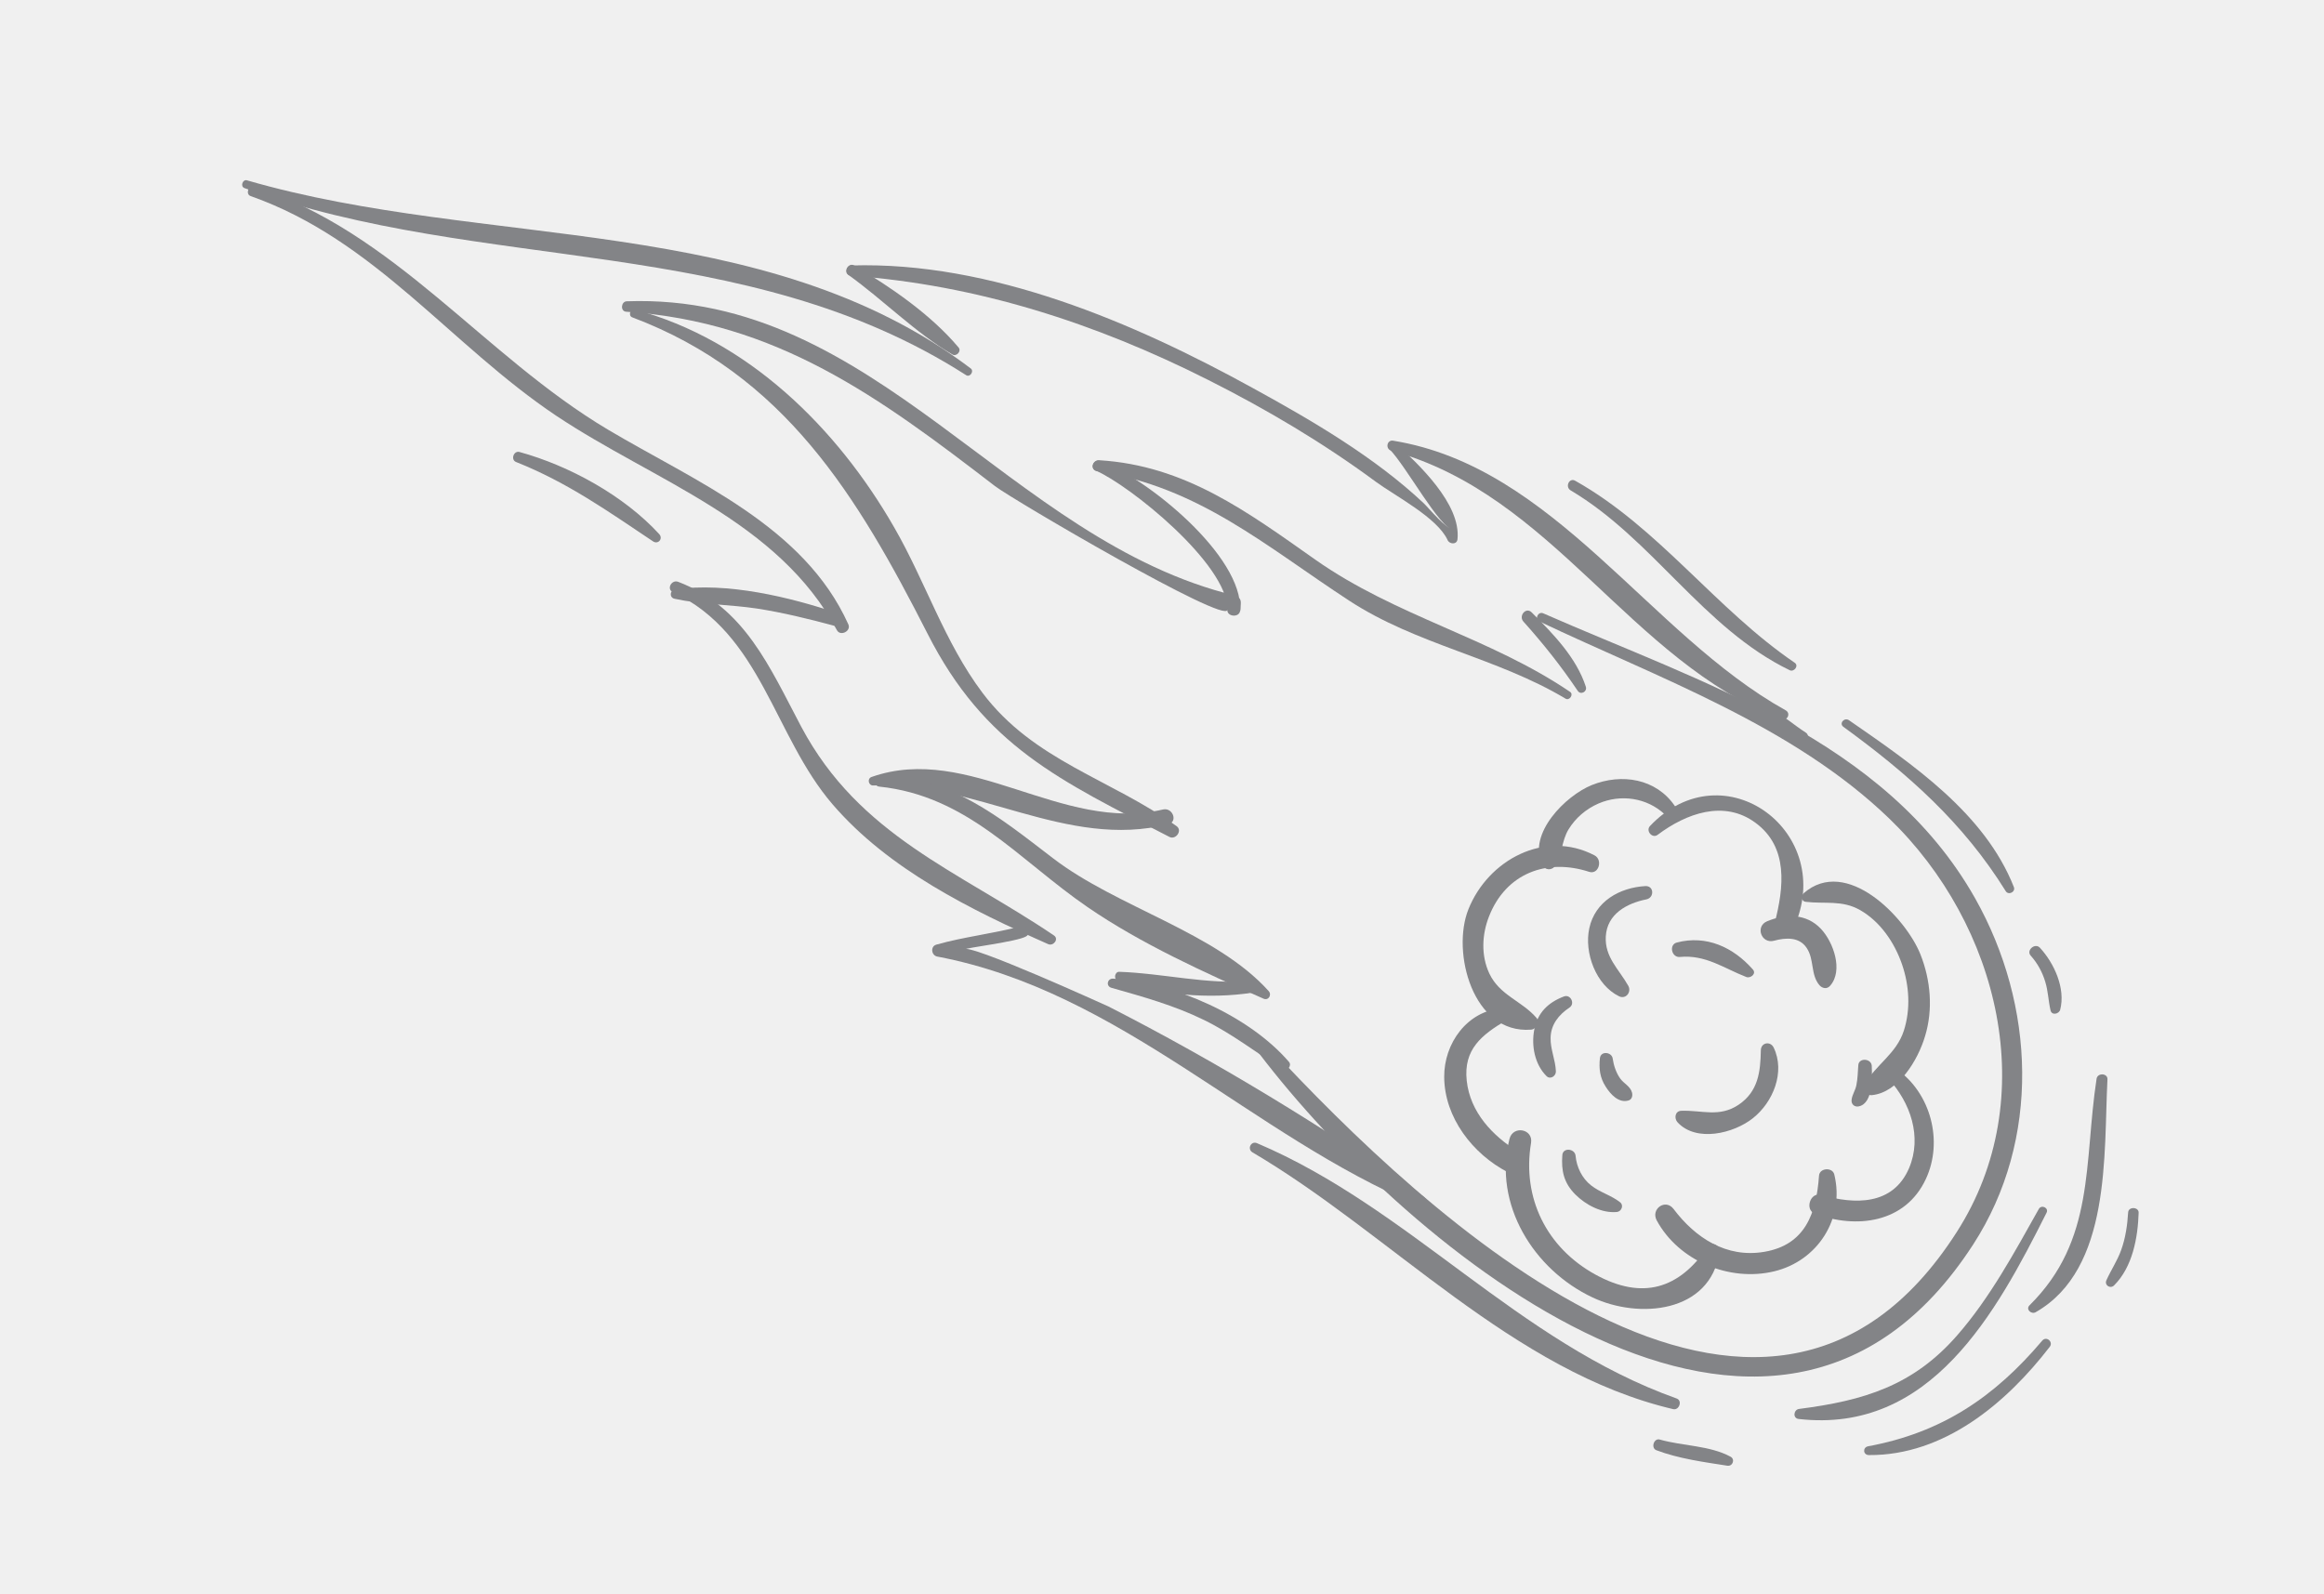
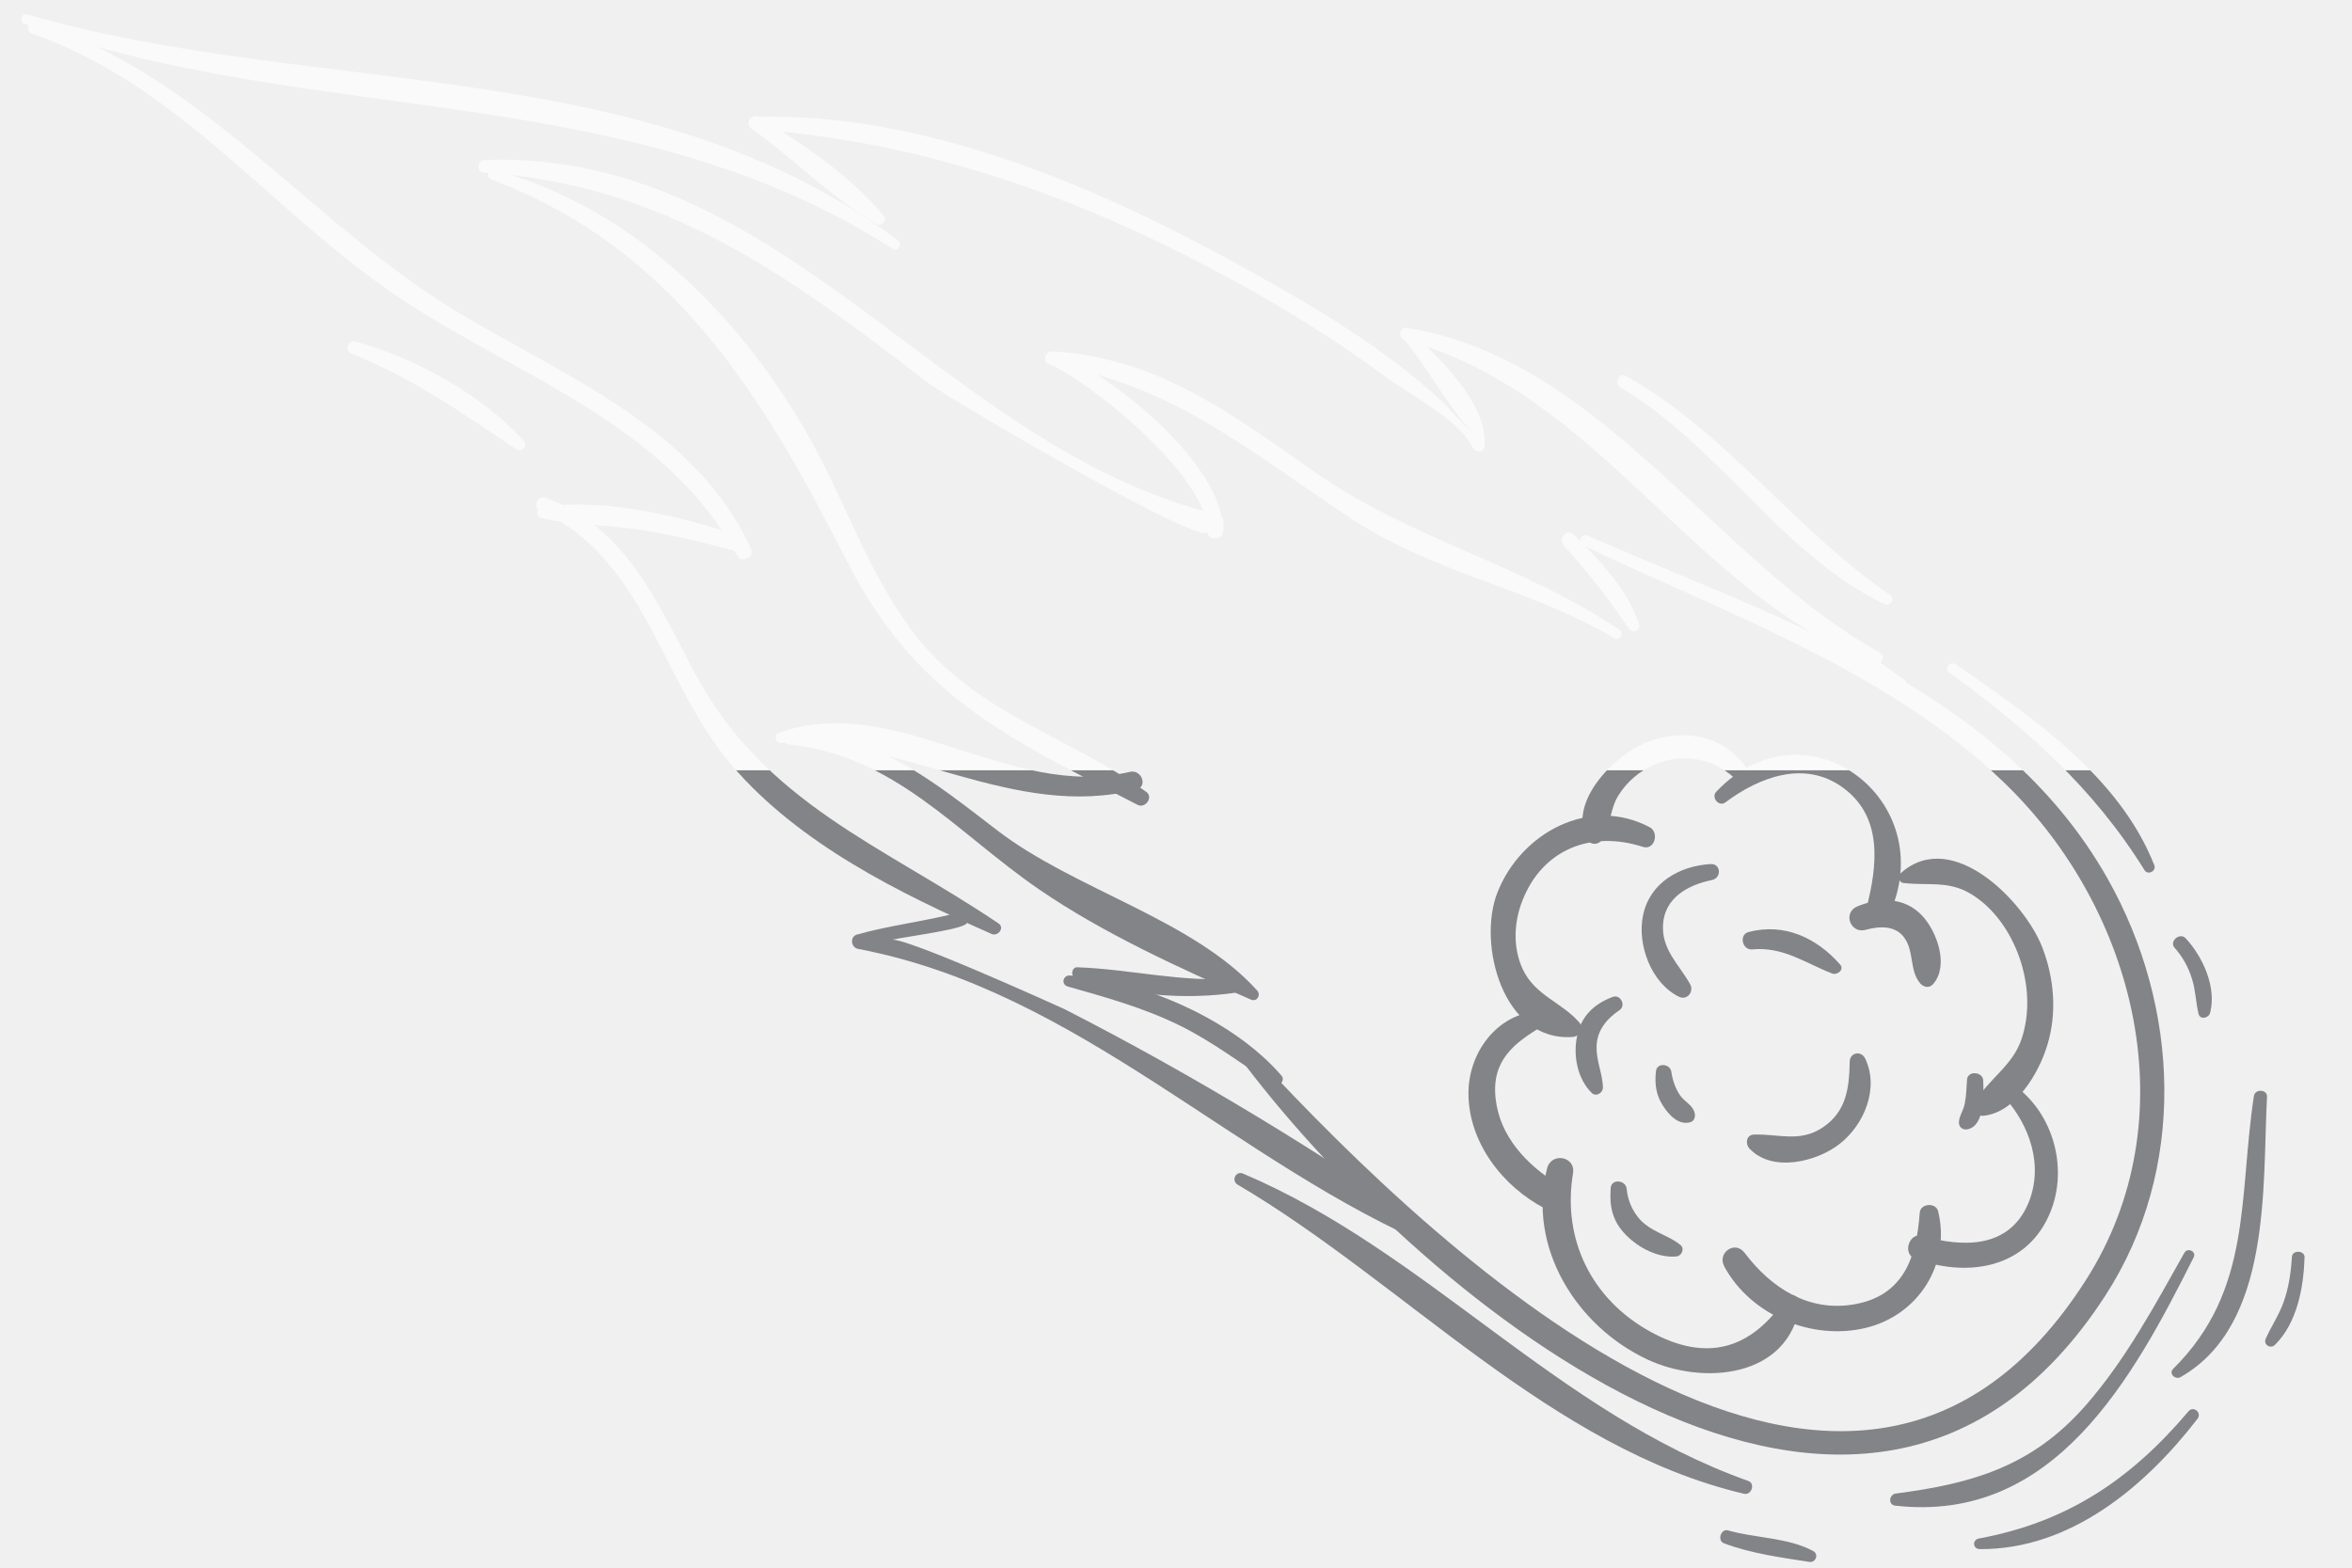
- <svg xmlns="http://www.w3.org/2000/svg" width="207" height="142" viewBox="0 0 207 142" fill="none">
-   <g opacity="0.65">
-     <path d="M147.651 74.367C150.175 72.476 153.545 71.217 156.362 73.298C159.319 75.471 158.881 79.069 158.085 82.18C157.832 83.151 159.321 83.621 159.737 82.732C163.683 74.202 153.572 66.609 146.954 73.598C146.574 74.035 147.182 74.732 147.651 74.367Z" fill="#48494E" />
-     <path d="M158.018 83.803C159.057 83.52 160.265 83.456 160.918 84.442C161.616 85.464 161.254 86.82 162.058 87.767C162.316 88.059 162.732 88.139 163.009 87.818C164.202 86.468 163.304 83.933 162.2 82.756C160.903 81.37 159.055 81.384 157.396 82.072C156.309 82.532 156.891 84.112 158.018 83.803Z" fill="#48494E" />
-     <path d="M160.83 80.337C162.555 80.547 164.081 80.157 165.689 81.08C167.488 82.114 168.742 83.969 169.408 85.891C170.063 87.79 170.192 89.896 169.578 91.816C168.899 93.905 167.099 94.811 166.089 96.6C165.84 97.048 166.247 97.611 166.731 97.562C169.112 97.323 170.841 94.411 171.462 92.319C172.194 89.939 171.971 87.313 171.046 85.001C169.732 81.726 164.463 76.248 160.656 79.572C160.417 79.791 160.419 80.296 160.83 80.337Z" fill="#48494E" />
-     <path d="M165.521 94.888C165.474 95.471 165.471 96.091 165.349 96.666C165.266 97.139 164.963 97.528 164.92 97.997C164.886 98.391 165.197 98.645 165.579 98.558C166.854 98.267 166.751 95.938 166.718 94.955C166.683 94.282 165.567 94.207 165.521 94.888Z" fill="#48494E" />
-     <path d="M168.203 96.1C170.168 98.225 171.217 101.283 170.044 104.057C168.618 107.395 165.212 107.321 162.207 106.449C161.249 106.162 160.717 107.764 161.649 108.119C165.35 109.508 169.712 108.957 171.536 105.033C173.112 101.655 171.966 97.377 168.95 95.259C168.353 94.838 167.726 95.569 168.203 96.1Z" fill="#48494E" />
-     <path d="M162.022 104.731C161.785 108.056 160.816 110.908 157.128 111.522C153.769 112.087 151.004 110.278 149.058 107.694C148.345 106.763 147.02 107.695 147.563 108.716C149.523 112.334 154.048 114.211 158.019 113.259C161.904 112.331 164.336 108.542 163.381 104.627C163.225 103.967 162.074 104.033 162.022 104.731Z" fill="#48494E" />
-     <path d="M152.129 111.037C149.577 114.839 146.286 115.837 142.112 113.55C137.747 111.152 135.557 106.709 136.371 101.819C136.579 100.559 134.761 100.236 134.452 101.457C132.973 107.278 136.608 113.124 141.86 115.589C145.94 117.51 152.321 117.009 153.158 111.546C153.261 111.022 152.484 110.513 152.129 111.037Z" fill="#48494E" />
-     <path d="M149.165 71.783C147.504 69.366 144.455 68.865 141.775 69.94C139.457 70.882 136.061 74.246 137.351 77.027C137.599 77.548 138.246 77.581 138.548 77.094C139.151 76.121 139.087 74.913 139.709 73.889C140.332 72.865 141.278 72.06 142.372 71.584C144.348 70.726 146.687 71.053 148.289 72.555C148.762 73.046 149.538 72.332 149.165 71.783Z" fill="#48494E" />
-     <path d="M142.031 76.203C137.6 73.876 132.543 76.609 130.792 81.006C129.266 84.811 131.175 92.134 136.374 91.727C136.835 91.689 137.199 91.09 136.866 90.691C135.564 89.167 133.575 88.682 132.653 86.721C131.905 85.117 131.995 83.249 132.625 81.646C134.129 77.794 137.768 76.443 141.533 77.663C142.394 77.952 142.789 76.608 142.031 76.203Z" fill="#48494E" />
-     <path d="M133.801 89.818C130.686 90.049 128.613 92.947 128.636 95.944C128.657 99.561 131.184 102.812 134.296 104.423C135.481 105.03 136.284 103.278 135.205 102.596C132.934 101.169 130.949 99.094 130.643 96.28C130.336 93.467 131.991 92.176 134.192 90.879C134.699 90.567 134.359 89.778 133.801 89.818Z" fill="#48494E" />
-     <path d="M146.557 78.937C144.256 79.07 142.081 80.299 141.562 82.682C141.08 84.866 142.152 87.758 144.217 88.757C144.825 89.047 145.335 88.368 145.036 87.827C144.203 86.346 142.922 85.276 143.029 83.415C143.147 81.423 144.886 80.474 146.651 80.118C147.369 79.964 147.328 78.901 146.557 78.937Z" fill="#48494E" />
-     <path d="M139.301 88.77C137.895 89.302 136.944 90.22 136.656 91.741C136.384 93.17 136.705 94.825 137.746 95.862C138.082 96.203 138.601 95.857 138.584 95.443C138.547 94.42 138.087 93.488 138.113 92.451C138.134 91.275 138.836 90.397 139.799 89.755C140.318 89.409 139.89 88.547 139.301 88.77Z" fill="#48494E" />
-     <path d="M156.84 93.565C156.805 95.492 156.606 97.24 154.857 98.418C153.139 99.568 151.612 98.89 149.744 98.955C149.192 98.978 149.102 99.623 149.414 99.974C151.088 101.795 154.429 100.971 156.127 99.619C157.932 98.191 159.032 95.505 157.981 93.32C157.685 92.722 156.852 92.871 156.84 93.565Z" fill="#48494E" />
-     <path d="M142.507 94.258C142.405 95.19 142.503 96.003 143.015 96.799C143.451 97.489 144.175 98.289 145.046 98.038C145.348 97.959 145.437 97.624 145.368 97.346C145.22 96.766 144.644 96.546 144.302 96.067C143.951 95.564 143.731 94.918 143.647 94.323C143.586 93.718 142.587 93.59 142.507 94.258Z" fill="#48494E" />
-     <path d="M139.158 102.899C139.054 104.295 139.284 105.373 140.309 106.403C141.234 107.337 142.671 108.098 144.019 107.97C144.423 107.93 144.653 107.377 144.308 107.11C143.52 106.48 142.508 106.231 141.72 105.601C140.925 104.988 140.422 103.963 140.338 102.96C140.273 102.315 139.211 102.201 139.158 102.899Z" fill="#48494E" />
-     <path d="M149.627 85.25C151.92 85.036 153.517 86.246 155.544 87.037C155.917 87.178 156.469 86.748 156.129 86.367C154.381 84.382 151.988 83.277 149.36 83.965C148.628 84.152 148.884 85.316 149.627 85.25Z" fill="#48494E" />
-     <path d="M137.117 55.363C147.73 60.411 159.687 64.632 168.287 72.931C178.078 82.381 181.918 97.833 174.301 109.738C157.07 136.709 126.91 108.232 112.935 93.153C112.54 92.712 111.801 93.381 112.148 93.844C125.411 111.252 157.934 138.416 175.758 110.856C181.792 101.529 181.29 89.541 175.927 80.03C167.908 65.821 151.462 60.803 137.452 54.636C137.001 54.445 136.656 55.148 137.117 55.363Z" fill="#48494E" />
-     <path d="M135.698 55.38C137.47 57.354 139.056 59.355 140.531 61.546C140.79 61.936 141.394 61.623 141.252 61.18C140.403 58.568 138.334 56.461 136.422 54.549C135.915 54.046 135.232 54.873 135.698 55.38Z" fill="#48494E" />
-     <path d="M139.848 61.636C132.694 56.779 124.357 54.926 117.149 49.853C111.089 45.587 105.574 41.47 97.914 41C97.29 40.956 97.073 41.883 97.735 41.979C106.819 43.399 112.75 48.665 120.164 53.504C126.191 57.448 133.313 58.567 139.444 62.239C139.791 62.449 140.189 61.863 139.848 61.636Z" fill="#48494E" />
-     <path d="M97.601 41.927C100.573 43.194 109.33 50.213 109.341 54.312C109.35 55.053 110.491 54.963 110.498 54.228C110.499 54.074 110.517 53.925 110.518 53.77C110.549 53.433 110.383 53.156 110.048 53.067C89.768 48.182 78.036 26.04 55.824 26.841C55.313 26.86 55.236 27.723 55.762 27.768C69.195 28.671 78.293 35.354 88.618 43.301C90.225 44.533 109.267 55.681 109.318 54.322C109.285 54.97 110.424 55.035 110.457 54.388C110.736 49.526 102.132 42.565 98.004 41.072C97.452 40.842 97.014 41.684 97.601 41.927Z" fill="#48494E" />
-     <path d="M56.311 28.268C69.872 33.371 76.379 44.211 82.61 56.439C87.71 66.491 94.43 69.533 104.16 74.556C104.727 74.85 105.349 73.981 104.797 73.596C98.913 69.377 92.07 67.781 87.508 61.718C84.132 57.232 82.431 51.811 79.649 46.988C74.552 38.102 66.593 30.26 56.535 27.577C56.156 27.452 55.921 28.119 56.311 28.268Z" fill="#48494E" />
-     <path d="M103.599 72.112C94.585 74.231 86.326 66.159 77.634 69.215C77.209 69.364 77.354 70.001 77.792 69.974C86.895 69.558 94.977 75.7 104.049 73.428C104.941 73.225 104.468 71.919 103.599 72.112Z" fill="#48494E" />
-     <path d="M78.293 70.072C86.207 70.892 90.715 76.585 96.869 80.809C101.622 84.074 107.266 86.629 112.546 88.969C112.997 89.16 113.301 88.616 112.999 88.287C108.266 83.032 99.496 80.839 93.791 76.456C88.953 72.752 84.666 69.18 78.348 69.162C77.832 69.14 77.773 70.01 78.293 70.072Z" fill="#48494E" />
-     <path d="M111.48 87.395C107.437 87.719 103.668 86.712 99.685 86.573C99.301 86.563 99.171 87.212 99.533 87.33C103.145 88.647 107.756 89.024 111.551 88.432C112.22 88.356 112.159 87.344 111.48 87.395Z" fill="#48494E" />
-     <path d="M98.987 87.996C101.823 88.803 104.581 89.562 107.247 90.868C109.749 92.092 111.9 93.784 114.248 95.26C114.623 95.499 115.105 94.945 114.81 94.6C111.258 90.474 104.54 87.528 99.142 87.181C98.626 87.16 98.483 87.843 98.987 87.996Z" fill="#48494E" />
-     <path d="M159.039 63.272C146.857 56.481 138.476 41.592 124.093 39.26C123.529 39.162 123.368 39.993 123.93 40.149C138.411 44.108 145.099 58.858 158.655 64.076C159.18 64.276 159.555 63.546 159.039 63.272Z" fill="#48494E" />
-     <path d="M123.757 40.009C125.281 41.56 128.299 47.191 129.454 47.164C128.828 47.178 127.267 45.265 126.825 44.844C122.486 40.748 116.867 37.465 111.666 34.612C100.985 28.723 88.253 23.275 75.829 23.649C75.317 23.668 75.264 24.521 75.773 24.56C87.029 25.371 97.567 28.78 107.611 33.845C112.822 36.468 117.857 39.452 122.566 42.932C124.265 44.18 128.029 46.117 128.938 48.113C129.106 48.487 129.764 48.544 129.819 48.041C130.147 44.886 126.335 41.34 124.252 39.422C123.906 39.057 123.41 39.645 123.757 40.009Z" fill="#48494E" />
-     <path d="M75.545 24.475C78.671 26.712 81.532 29.645 84.832 31.58C85.196 31.796 85.665 31.276 85.38 30.954C82.937 28.045 79.356 25.576 76.09 23.654C75.62 23.359 75.088 24.146 75.545 24.475Z" fill="#48494E" />
-     <path d="M86.459 32.819C68.017 18.873 43.242 22.23 21.995 16.064C21.609 15.956 21.381 16.606 21.77 16.754C43.125 24.475 66.23 20.715 86.055 33.422C86.395 33.648 86.793 33.062 86.459 32.819Z" fill="#48494E" />
-     <path d="M22.326 17.468C33.412 21.377 40.086 30.708 49.566 37.052C58.326 42.889 69.286 46.362 74.547 56.145C74.856 56.709 75.835 56.228 75.562 55.62C71.608 46.839 61.947 42.909 54.146 38.271C43.025 31.652 35.209 20.683 22.615 16.607C22.128 16.461 21.845 17.304 22.326 17.468Z" fill="#48494E" />
-     <path d="M74.68 54.648C70.277 53.166 64.782 51.851 60.129 52.505C59.655 52.577 59.599 53.234 60.082 53.341C62.465 53.86 64.991 53.851 67.415 54.211C69.742 54.573 72.031 55.134 74.302 55.745C74.948 55.933 75.314 54.87 74.68 54.648Z" fill="#48494E" />
-     <path d="M59.952 52.766C67.828 56.442 68.914 65.568 74.163 71.66C79.154 77.459 86.493 81.067 93.368 84.111C93.836 84.308 94.34 83.647 93.876 83.335C85.343 77.564 76.547 74.469 71.376 64.758C68.552 59.434 66.337 54.09 60.388 51.825C59.805 51.623 59.338 52.493 59.952 52.766Z" fill="#48494E" />
-     <path d="M90.926 82.519C88.441 83.183 85.876 83.449 83.396 84.154C82.85 84.315 82.954 85.111 83.478 85.214C99.854 88.323 111.46 101.161 126.357 107.394C126.791 107.579 127.293 106.974 126.853 106.651C118.016 100.455 108.328 94.556 98.725 89.659C98.657 89.633 86.042 83.881 85.868 84.591C85.903 84.449 90.615 83.894 91.399 83.417C91.923 83.111 91.483 82.381 90.926 82.519Z" fill="#48494E" />
-     <path d="M157.381 64.102C158.452 64.704 159.38 65.426 160.5 65.949C160.962 66.164 161.248 65.516 160.839 65.263C159.811 64.6 158.915 63.794 157.837 63.209C157.249 62.869 156.826 63.775 157.381 64.102Z" fill="#48494E" />
-     <path d="M164.187 64.748C169.962 68.945 174.865 73.294 178.656 79.394C178.898 79.777 179.543 79.46 179.377 79.028C176.784 72.434 170.287 68.04 164.699 64.167C164.286 63.874 163.781 64.438 164.187 64.748Z" fill="#48494E" />
-     <path d="M180.875 85.13C181.472 85.803 181.899 86.567 182.167 87.445C182.43 88.283 182.445 89.162 182.644 90.014C182.757 90.483 183.394 90.338 183.502 89.952C183.995 88.044 182.964 85.808 181.702 84.436C181.263 83.958 180.453 84.659 180.875 85.13Z" fill="#48494E" />
-     <path d="M181.6 107.7C179.435 111.552 177.244 115.627 174.326 118.96C170.4 123.461 166 124.775 160.247 125.515C159.756 125.58 159.661 126.34 160.198 126.408C171.965 127.763 177.808 116.948 182.286 108.038C182.511 107.6 181.835 107.285 181.6 107.7Z" fill="#48494E" />
-     <path d="M111.555 102.656C123.889 109.911 134.744 122.173 149.027 125.533C149.561 125.659 149.873 124.788 149.348 124.588C135.148 119.533 125.592 107.63 111.962 101.84C111.426 101.617 111.068 102.354 111.555 102.656Z" fill="#48494E" />
-     <path d="M147.537 129.195C149.503 129.944 151.792 130.252 153.862 130.574C154.341 130.64 154.57 129.99 154.131 129.765C152.262 128.762 149.872 128.823 147.841 128.244C147.32 128.084 147.012 128.995 147.537 129.195Z" fill="#48494E" />
-     <path d="M139.896 43.684C147.21 48.02 151.726 55.986 159.41 59.706C159.804 59.895 160.242 59.305 159.857 59.042C152.815 54.247 147.763 47.027 140.316 42.834C139.779 42.514 139.375 43.369 139.896 43.684Z" fill="#48494E" />
-     <path d="M186.744 96.096C185.597 103.596 186.646 110.476 180.766 116.29C180.418 116.643 180.921 117.106 181.308 116.904C188.07 113.055 187.369 102.815 187.712 96.154C187.746 95.605 186.836 95.549 186.744 96.096Z" fill="#48494E" />
-     <path d="M189.556 107.993C189.485 109.149 189.322 110.291 188.926 111.382C188.582 112.337 188.02 113.152 187.614 114.064C187.43 114.499 187.961 114.837 188.295 114.518C189.948 112.877 190.42 110.262 190.49 108.038C190.512 107.522 189.601 107.467 189.556 107.993Z" fill="#48494E" />
-     <path d="M181.912 119.421C177.642 124.471 172.946 127.631 166.393 128.843C165.889 128.942 165.941 129.622 166.463 129.626C173.159 129.672 178.698 125.008 182.571 119.982C182.911 119.549 182.285 119 181.912 119.421Z" fill="#48494E" />
-     <path d="M45.972 41.16C50.539 42.976 54.112 45.519 58.165 48.226C58.611 48.532 59.087 47.995 58.72 47.584C55.581 44.157 50.716 41.491 46.274 40.266C45.746 40.123 45.464 40.966 45.972 41.16Z" fill="#48494E" />
+ <svg xmlns="http://www.w3.org/2000/svg" width="174" height="116" viewBox="0 0 174 116" fill="none">
+   <mask id="mask0_309_6822" style="mask-type:alpha" maskUnits="userSpaceOnUse" x="0" y="0" width="155" height="57">
+     <path d="M0 0H155V57H0V0Z" fill="#040229" />
+   </mask>
+   <g mask="url(#mask0_309_6822)">
+     <g opacity="0.65">
+       <path d="M127.651 59.366C130.176 57.475 133.546 56.216 136.363 58.297C139.319 60.47 138.881 64.068 138.085 67.18C137.832 68.15 139.322 68.62 139.738 67.731C143.683 59.201 133.573 51.608 126.955 58.597C126.575 59.034 127.182 59.731 127.651 59.366Z" fill="white" />
+       <path d="M129.165 56.782C127.505 54.365 124.455 53.864 121.775 54.939C119.457 55.881 116.062 59.245 117.351 62.026C117.599 62.547 118.246 62.58 118.548 62.093C119.151 61.12 119.087 59.912 119.71 58.888C120.333 57.864 121.279 57.059 122.372 56.583C124.348 55.725 126.688 56.052 128.289 57.554C128.762 58.045 129.538 57.331 129.165 56.782Z" fill="white" />
+       <path d="M117.118 40.362C127.731 45.41 139.687 49.631 148.287 57.93C158.078 67.38 161.918 82.832 154.302 94.737C137.071 121.708 106.91 93.231 92.936 78.153C92.541 77.711 91.801 78.38 92.149 78.843C105.412 96.251 137.935 123.415 155.759 95.855C161.792 86.528 161.291 74.54 155.927 65.029C147.908 50.82 131.462 45.802 117.452 39.635C117.001 39.444 116.656 40.147 117.118 40.362Z" fill="white" />
+       <path d="M115.699 40.379C117.47 42.353 119.056 44.354 120.531 46.545C120.79 46.935 121.395 46.622 121.252 46.179C120.404 43.567 118.334 41.46 116.422 39.548C115.916 39.045 115.232 39.872 115.699 40.379Z" fill="white" />
+       <path d="M119.848 46.636C112.694 41.778 104.358 39.925 97.149 34.852C91.089 30.586 85.574 26.469 77.914 25.999C77.29 25.955 77.074 26.882 77.735 26.978C86.819 28.398 92.751 33.664 100.164 38.503C106.192 42.447 113.314 43.566 119.444 47.239C119.791 47.448 120.189 46.862 119.848 46.636Z" fill="white" />
+       <path d="M77.602 26.926C80.573 28.193 89.33 35.212 89.342 39.311C89.351 40.052 90.491 39.962 90.499 39.228C90.5 39.073 90.517 38.924 90.518 38.769C90.549 38.432 90.383 38.155 90.048 38.066C69.769 33.181 58.036 11.039 35.825 11.84C35.313 11.859 35.237 12.722 35.763 12.767C49.196 13.67 58.294 20.353 68.619 28.3C70.226 29.532 89.267 40.68 89.318 39.322C89.285 39.969 90.425 40.034 90.458 39.386C90.736 34.525 82.132 27.564 78.005 26.07C77.452 25.841 77.015 26.683 77.602 26.926Z" fill="white" />
+       <path d="M36.312 13.267C49.872 18.37 56.38 29.21 62.611 41.438C67.71 51.49 74.43 54.532 84.16 59.555C84.728 59.849 85.35 58.98 84.798 58.595C78.914 54.376 72.07 52.78 67.509 46.717C64.133 42.231 62.432 36.81 59.65 31.987C54.553 23.101 46.594 15.259 36.536 12.576C36.156 12.451 35.922 13.118 36.312 13.267Z" fill="white" />
+       <path d="M83.599 57.111C74.585 59.23 66.326 51.158 57.635 54.214C57.209 54.363 57.355 55 57.792 54.973C66.895 54.557 74.977 60.699 84.049 58.428C84.942 58.224 84.468 56.918 83.599 57.111Z" fill="white" />
+       <path d="M58.293 55.071C66.208 55.891 70.716 61.584 76.869 65.808C81.622 69.073 87.266 71.628 92.546 73.968C92.997 74.159 93.301 73.615 92.999 73.287C88.266 68.031 79.497 65.838 73.792 61.455C68.954 57.751 64.667 54.179 58.348 54.16C57.833 54.139 57.773 55.009 58.293 55.071Z" fill="white" />
+       <path d="M139.039 48.271C126.858 41.48 118.477 26.59 104.094 24.259C103.53 24.161 103.368 24.992 103.93 25.148C118.411 29.108 125.099 43.858 138.655 49.075C139.181 49.275 139.556 48.545 139.039 48.271Z" fill="white" />
+       <path d="M103.757 25.008C105.282 26.559 108.3 32.19 109.455 32.164C108.828 32.178 107.267 30.264 106.826 29.843C102.486 25.747 96.867 22.464 91.666 19.611C80.985 13.722 68.254 8.274 55.829 8.648C55.317 8.667 55.264 9.52 55.774 9.559C67.029 10.37 77.568 13.779 87.612 18.844C92.822 21.467 97.857 24.451 102.567 27.931C104.265 29.179 108.029 31.117 108.938 33.112C109.106 33.486 109.764 33.543 109.82 33.04C110.147 29.885 106.336 26.339 104.252 24.421C103.906 24.056 103.411 24.644 103.757 25.008Z" fill="white" />
+       <path d="M55.545 9.474C58.671 11.711 61.533 14.644 64.832 16.579C65.196 16.795 65.666 16.275 65.381 15.953C62.937 13.044 59.356 10.575 56.09 8.653C55.621 8.358 55.088 9.145 55.545 9.474Z" fill="white" />
+       <path d="M66.459 17.818C48.018 3.872 23.242 7.229 1.995 1.063C1.609 0.955 1.381 1.605 1.771 1.753C23.125 9.474 46.23 5.714 66.055 18.421C66.396 18.647 66.793 18.061 66.459 17.818Z" fill="white" />
+       <path d="M2.327 2.467C13.412 6.376 20.086 15.707 29.566 22.051C38.326 27.888 49.287 31.361 54.547 41.144C54.856 41.708 55.835 41.227 55.562 40.619C51.608 31.838 41.947 27.908 34.147 23.27C23.026 16.651 15.209 5.682 2.615 1.606C2.128 1.46 1.846 2.303 2.327 2.467Z" fill="white" />
+       <path d="M54.681 39.647C50.278 38.165 44.783 36.85 40.129 37.504C39.655 37.576 39.599 38.233 40.083 38.34C42.466 38.859 44.991 38.85 47.416 39.21C49.742 39.572 52.032 40.133 54.302 40.744C54.948 40.932 55.314 39.868 54.681 39.647Z" fill="white" />
+       <path d="M39.953 37.765C47.828 41.441 48.915 50.567 54.163 56.659C59.154 62.458 66.493 66.067 73.368 69.11C73.836 69.308 74.34 68.646 73.877 68.334C65.343 62.563 56.548 59.468 51.376 49.758C48.552 44.433 46.337 39.089 40.388 36.824C39.806 36.622 39.339 37.492 39.953 37.765Z" fill="white" />
+       <path d="M137.381 49.101C138.452 49.703 139.381 50.425 140.501 50.948C140.962 51.163 141.248 50.515 140.839 50.262C139.811 49.599 138.915 48.793 137.838 48.208C137.249 47.868 136.827 48.774 137.381 49.101Z" fill="white" />
+       <path d="M144.187 49.747C149.963 53.944 154.866 58.293 158.656 64.393C158.898 64.776 159.543 64.459 159.377 64.027C156.784 57.433 150.288 53.039 144.699 49.166C144.287 48.873 143.781 49.437 144.187 49.747Z" fill="white" />
+       <path d="M119.896 28.683C127.21 33.019 131.726 40.985 139.41 44.706C139.804 44.894 140.242 44.304 139.857 44.041C132.815 39.246 127.763 32.026 120.317 27.834C119.779 27.512 119.376 28.368 119.896 28.683Z" fill="white" />
+       <path d="M25.973 26.159C30.54 27.975 34.112 30.518 38.165 33.225C38.612 33.531 39.088 32.994 38.72 32.583C35.581 29.156 30.717 26.49 26.274 25.265C25.746 25.122 25.464 25.965 25.973 26.159Z" fill="white" />
+     </g>
  </g>
+   <mask id="mask1_309_6822" style="mask-type:alpha" maskUnits="userSpaceOnUse" x="52" y="57" width="122" height="59">
+     <rect x="52" y="57" width="122" height="59" fill="url(#paint0_linear_309_6822)" />
+   </mask>
+   <g mask="url(#mask1_309_6822)">
+     <g opacity="0.65">
+       <path d="M127.651 59.366C130.176 57.475 133.546 56.216 136.363 58.297C139.319 60.47 138.881 64.068 138.085 67.18C137.832 68.15 139.322 68.62 139.738 67.731C143.683 59.201 133.573 51.608 126.955 58.597C126.575 59.034 127.182 59.731 127.651 59.366Z" fill="#48494E" />
+       <path d="M138.018 68.802C139.057 68.519 140.265 68.455 140.918 69.441C141.616 70.463 141.255 71.819 142.059 72.766C142.316 73.058 142.732 73.138 143.009 72.817C144.203 71.467 143.304 68.932 142.2 67.755C140.904 66.369 139.055 66.383 137.396 67.072C136.309 67.531 136.892 69.111 138.018 68.802Z" fill="#48494E" />
+       <path d="M140.831 65.336C142.555 65.546 144.081 65.156 145.69 66.079C147.489 67.113 148.742 68.968 149.408 70.89C150.063 72.788 150.193 74.895 149.578 76.815C148.9 78.904 147.1 79.81 146.089 81.599C145.841 82.047 146.247 82.61 146.732 82.561C149.112 82.322 150.841 79.41 151.463 77.318C152.194 74.938 151.971 72.312 151.047 70C149.732 66.725 144.463 61.247 140.656 64.571C140.417 64.79 140.419 65.296 140.831 65.336Z" fill="#48494E" />
+       <path d="M145.521 79.887C145.474 80.471 145.471 81.09 145.349 81.665C145.266 82.138 144.963 82.527 144.92 82.996C144.886 83.39 145.197 83.644 145.58 83.557C146.855 83.266 146.751 80.937 146.718 79.954C146.683 79.281 145.567 79.206 145.521 79.887Z" fill="#48494E" />
+       <path d="M148.203 81.099C150.169 83.225 151.217 86.282 150.045 89.056C148.619 92.394 145.213 92.32 142.207 91.448C141.249 91.161 140.717 92.763 141.649 93.118C145.35 94.507 149.713 93.956 151.536 90.032C153.113 86.654 151.966 82.376 148.95 80.258C148.354 79.837 147.726 80.568 148.203 81.099Z" fill="#48494E" />
+       <path d="M142.022 89.73C141.785 93.055 140.816 95.907 137.128 96.521C133.77 97.087 131.005 95.277 129.058 92.693C128.345 91.762 127.021 92.694 127.563 93.715C129.524 97.333 134.048 99.21 138.02 98.258C141.904 97.33 144.336 93.541 143.381 89.626C143.225 88.966 142.074 89.032 142.022 89.73Z" fill="#48494E" />
+       <path d="M132.13 96.037C129.577 99.838 126.286 100.836 122.112 98.549C117.747 96.15 115.558 91.708 116.371 86.818C116.579 85.558 114.762 85.235 114.452 86.456C112.974 92.277 116.608 98.123 121.86 100.588C125.941 102.509 132.321 102.008 133.159 96.545C133.261 96.021 132.485 95.512 132.13 96.037Z" fill="#48494E" />
+       <path d="M129.165 56.782C127.505 54.365 124.455 53.864 121.775 54.939C119.457 55.881 116.062 59.245 117.351 62.026C117.599 62.547 118.246 62.58 118.548 62.093C119.151 61.12 119.087 59.912 119.71 58.888C120.333 57.864 121.279 57.059 122.372 56.583C124.348 55.725 126.688 56.052 128.289 57.554C128.762 58.045 129.538 57.331 129.165 56.782Z" fill="#48494E" />
+       <path d="M122.031 61.202C117.6 58.875 112.544 61.608 110.792 66.005C109.267 69.81 111.175 77.133 116.375 76.726C116.836 76.688 117.199 76.089 116.866 75.69C115.564 74.166 113.575 73.681 112.653 71.72C111.906 70.116 111.995 68.248 112.625 66.645C114.13 62.793 117.768 61.442 121.534 62.662C122.394 62.951 122.789 61.607 122.031 61.202Z" fill="#48494E" />
+       <path d="M113.801 74.817C110.686 75.048 108.613 77.946 108.637 80.943C108.657 84.559 111.184 87.811 114.296 89.422C115.482 90.029 116.284 88.277 115.205 87.595C112.935 86.168 110.95 84.093 110.643 81.279C110.336 78.466 111.992 77.175 114.193 75.878C114.699 75.567 114.359 74.777 113.801 74.817Z" fill="#48494E" />
+       <path d="M126.558 63.936C124.256 64.069 122.081 65.298 121.562 67.681C121.08 69.865 122.153 72.757 124.217 73.756C124.825 74.046 125.336 73.367 125.037 72.826C124.204 71.345 122.923 70.275 123.029 68.414C123.147 66.422 124.886 65.473 126.652 65.117C127.37 64.963 127.328 63.9 126.558 63.936Z" fill="#48494E" />
+       <path d="M119.301 73.769C117.895 74.301 116.944 75.219 116.657 76.74C116.384 78.169 116.705 79.824 117.746 80.861C118.082 81.202 118.602 80.856 118.585 80.442C118.547 79.419 118.087 78.487 118.113 77.45C118.134 76.274 118.837 75.396 119.799 74.754C120.319 74.408 119.89 73.547 119.301 73.769Z" fill="#48494E" />
+       <path d="M136.841 78.564C136.806 80.491 136.606 82.239 134.858 83.417C133.139 84.567 131.612 83.889 129.744 83.954C129.192 83.977 129.102 84.621 129.414 84.973C131.089 86.794 134.429 85.97 136.127 84.618C137.932 83.19 139.032 80.504 137.982 78.319C137.685 77.721 136.853 77.87 136.841 78.564Z" fill="#48494E" />
+       <path d="M122.508 79.257C122.405 80.189 122.503 81.002 123.015 81.799C123.451 82.488 124.175 83.288 125.047 83.037C125.348 82.958 125.437 82.623 125.368 82.345C125.221 81.765 124.644 81.545 124.303 81.066C123.951 80.564 123.731 79.917 123.647 79.323C123.586 78.717 122.587 78.589 122.508 79.257Z" fill="#48494E" />
+       <path d="M119.159 87.898C119.054 89.294 119.285 90.372 120.309 91.402C121.234 92.336 122.671 93.097 124.02 92.969C124.423 92.929 124.653 92.376 124.309 92.109C123.52 91.479 122.509 91.23 121.72 90.6C120.925 89.987 120.423 88.962 120.339 87.959C120.274 87.314 119.211 87.2 119.159 87.898Z" fill="#48494E" />
+       <path d="M129.627 70.249C131.921 70.035 133.517 71.245 135.545 72.035C135.917 72.177 136.469 71.747 136.129 71.366C134.382 69.381 131.989 68.276 129.36 68.964C128.629 69.151 128.884 70.315 129.627 70.249Z" fill="#48494E" />
+       <path d="M117.118 40.362C127.731 45.41 139.687 49.631 148.287 57.93C158.078 67.38 161.918 82.832 154.302 94.737C137.071 121.708 106.91 93.231 92.936 78.153C92.541 77.711 91.801 78.38 92.149 78.843C105.412 96.251 137.935 123.415 155.759 95.855C161.792 86.528 161.291 74.54 155.927 65.029C147.908 50.82 131.462 45.802 117.452 39.635C117.001 39.444 116.656 40.147 117.118 40.362Z" fill="#48494E" />
+       <path d="M36.312 13.267C49.872 18.37 56.38 29.21 62.611 41.438C67.71 51.49 74.43 54.532 84.16 59.555C84.728 59.849 85.35 58.98 84.798 58.595C78.914 54.376 72.07 52.78 67.509 46.717C64.133 42.231 62.432 36.81 59.65 31.987C54.553 23.101 46.594 15.259 36.536 12.576C36.156 12.451 35.922 13.118 36.312 13.267Z" fill="#48494E" />
+       <path d="M83.599 57.111C74.585 59.23 66.326 51.158 57.635 54.214C57.209 54.363 57.355 55 57.792 54.973C66.895 54.557 74.977 60.699 84.049 58.428C84.942 58.224 84.468 56.918 83.599 57.111Z" fill="#48494E" />
+       <path d="M58.293 55.071C66.208 55.891 70.716 61.584 76.869 65.808C81.622 69.073 87.266 71.628 92.546 73.968C92.997 74.159 93.301 73.615 92.999 73.287C88.266 68.031 79.497 65.838 73.792 61.455C68.954 57.751 64.667 54.179 58.348 54.16C57.833 54.139 57.773 55.009 58.293 55.071Z" fill="#48494E" />
+       <path d="M91.48 72.394C87.438 72.719 83.669 71.711 79.686 71.573C79.301 71.562 79.171 72.211 79.533 72.329C83.146 73.646 87.756 74.023 91.552 73.431C92.221 73.355 92.16 72.343 91.48 72.394Z" fill="#48494E" />
+       <path d="M78.988 72.995C81.824 73.802 84.581 74.561 87.247 75.867C89.75 77.091 91.9 78.782 94.249 80.259C94.623 80.498 95.106 79.944 94.81 79.599C91.258 75.473 84.54 72.528 79.142 72.18C78.627 72.159 78.483 72.842 78.988 72.995Z" fill="#48494E" />
+       <path d="M39.953 37.765C47.828 41.441 48.915 50.567 54.163 56.659C59.154 62.458 66.493 66.067 73.368 69.11C73.836 69.308 74.34 68.646 73.877 68.334C65.343 62.563 56.548 59.468 51.376 49.758C48.552 44.433 46.337 39.089 40.388 36.824C39.806 36.622 39.339 37.492 39.953 37.765Z" fill="#48494E" />
+       <path d="M70.926 67.518C68.442 68.183 65.876 68.448 63.396 69.153C62.85 69.314 62.954 70.11 63.478 70.213C79.855 73.322 91.461 86.16 106.358 92.393C106.792 92.578 107.294 91.973 106.854 91.65C98.016 85.454 88.329 79.555 78.725 74.658C78.657 74.632 66.042 68.88 65.869 69.59C65.903 69.448 70.616 68.894 71.399 68.416C71.923 68.11 71.483 67.38 70.926 67.518Z" fill="#48494E" />
+       <path d="M144.187 49.747C149.963 53.944 154.866 58.293 158.656 64.393C158.898 64.776 159.543 64.459 159.377 64.027C156.784 57.433 150.288 53.039 144.699 49.166C144.287 48.873 143.781 49.437 144.187 49.747Z" fill="#48494E" />
+       <path d="M160.875 70.129C161.473 70.802 161.9 71.566 162.167 72.444C162.43 73.282 162.445 74.161 162.645 75.013C162.757 75.482 163.394 75.337 163.502 74.951C163.996 73.043 162.965 70.808 161.702 69.434C161.263 68.957 160.453 69.658 160.875 70.129Z" fill="#48494E" />
+       <path d="M161.6 92.699C159.435 96.551 157.244 100.626 154.326 103.959C150.401 108.46 146.001 109.774 140.247 110.514C139.757 110.579 139.662 111.339 140.198 111.407C151.965 112.762 157.808 101.947 162.286 93.037C162.511 92.599 161.835 92.284 161.6 92.699Z" fill="#48494E" />
+       <path d="M91.555 87.655C103.889 94.91 114.745 107.172 129.027 110.532C129.562 110.658 129.874 109.787 129.348 109.587C115.148 104.532 105.592 92.629 91.962 86.84C91.426 86.616 91.068 87.353 91.555 87.655Z" fill="#48494E" />
+       <path d="M127.538 114.194C129.504 114.943 131.792 115.251 133.862 115.573C134.342 115.639 134.57 114.989 134.132 114.764C132.262 113.761 129.872 113.822 127.842 113.243C127.32 113.083 127.012 113.994 127.538 114.194Z" fill="#48494E" />
+       <path d="M166.744 81.095C165.598 88.595 166.646 95.475 160.766 101.289C160.418 101.642 160.921 102.105 161.308 101.903C168.07 98.054 167.369 87.814 167.712 81.153C167.747 80.604 166.836 80.548 166.744 81.095Z" fill="#48494E" />
+       <path d="M169.557 92.992C169.485 94.148 169.323 95.29 168.927 96.381C168.582 97.336 168.02 98.151 167.615 99.063C167.43 99.498 167.961 99.836 168.296 99.517C169.949 97.876 170.42 95.261 170.49 93.037C170.512 92.521 169.602 92.466 169.557 92.992Z" fill="#48494E" />
+       <path d="M161.912 104.42C157.642 109.47 152.947 112.63 146.393 113.842C145.889 113.941 145.941 114.621 146.463 114.625C153.159 114.671 158.699 110.007 162.571 104.981C162.911 104.548 162.286 103.999 161.912 104.42Z" fill="#48494E" />
+     </g>
+   </g>
+   <defs>
+     <linearGradient id="paint0_linear_309_6822" x1="53.906" y1="58.723" x2="125.718" y2="161.574" gradientUnits="userSpaceOnUse">
+       <stop stop-color="#EAD5C1" />
+       <stop offset="0.527" stop-color="#CFCFCF" />
+       <stop offset="1" stop-color="#C7CFE2" />
+     </linearGradient>
+   </defs>
</svg>
